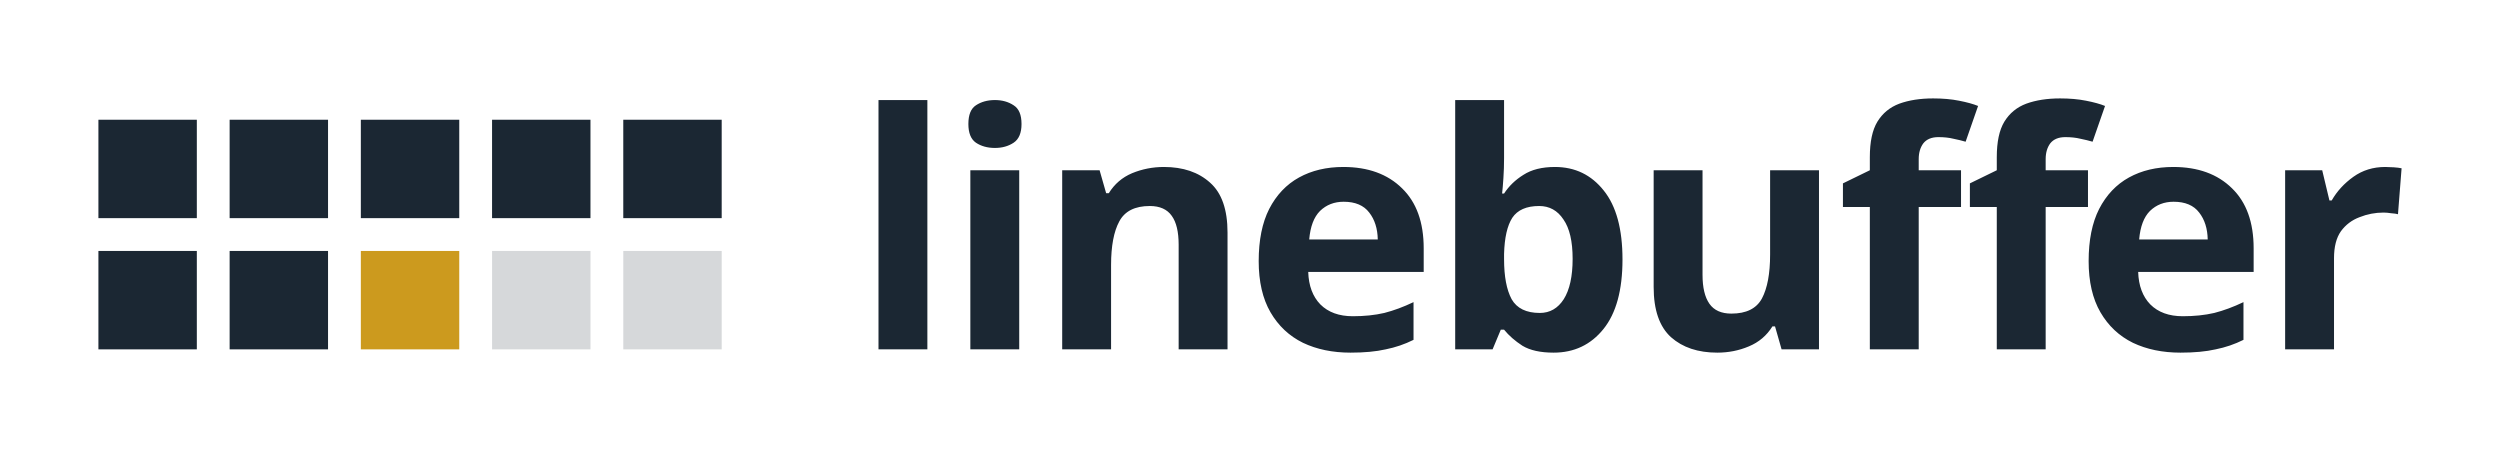
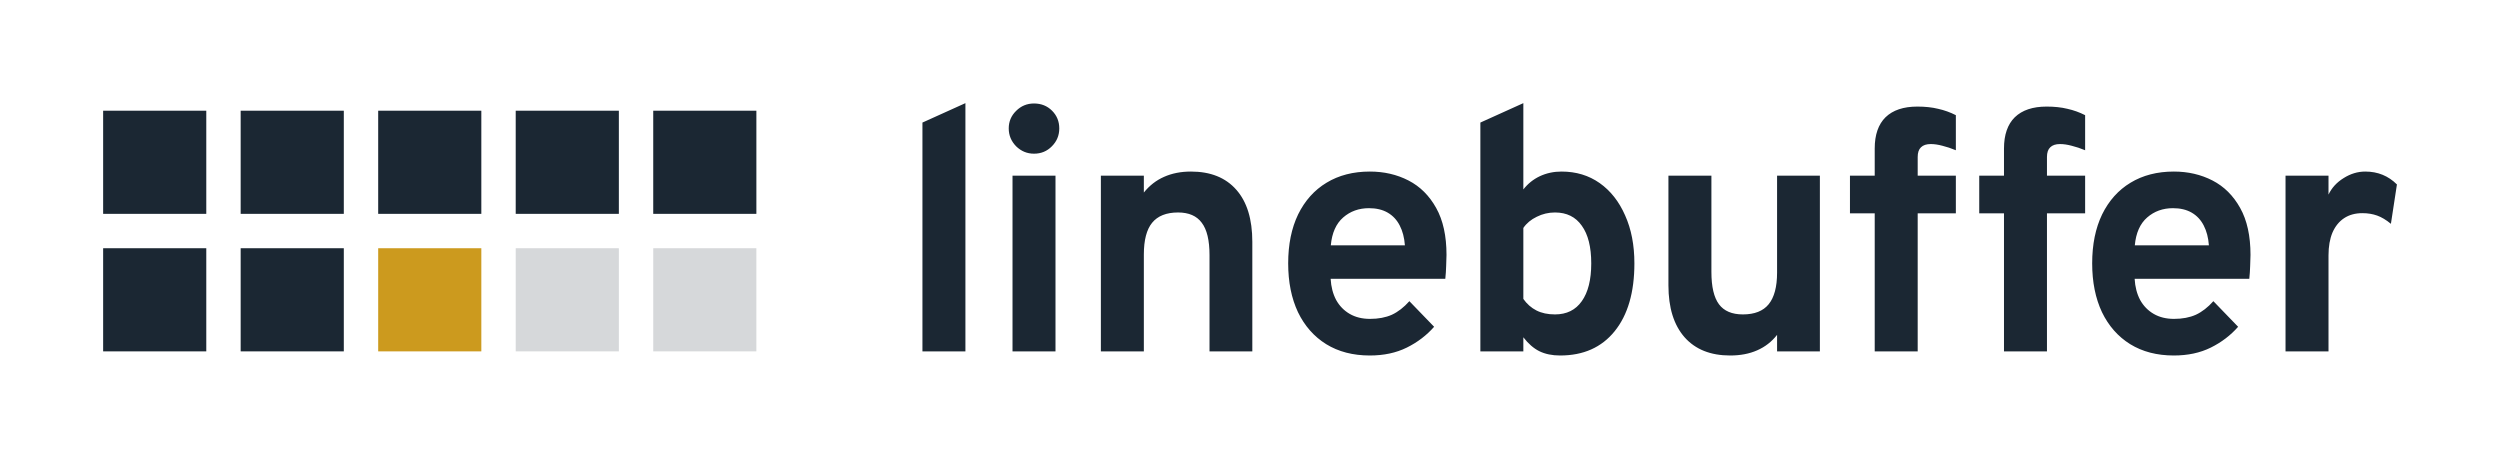
- <svg xmlns="http://www.w3.org/2000/svg" viewBox="-6.00 -7.30 152.42 27.50" width="152.42" height="27.50" role="img" aria-label="linebuffer lockup" version="1.1" id="svg10">
+ <svg xmlns="http://www.w3.org/2000/svg" viewBox="-6.00 -6.44 145.43 26.68" width="145.43" height="26.68" role="img" aria-label="linebuffer lockup" version="1.1" id="svg10">
  <defs id="defs10" />
  <path id="rect1" style="fill:#1b2733" d="M 0,0 H 6 V 6 H 0 Z" />
  <path id="rect2" style="fill:#1b2733" d="m 8,0 h 6 V 6 H 8 Z" />
  <path id="rect3" style="fill:#1b2733" d="m 16,0 h 6 v 6 h -6 z" />
  <path id="rect4" style="fill:#1b2733" d="m 24,0 h 6 v 6 h -6 z" />
  <path id="rect5" style="fill:#1b2733" d="m 32,0 h 6 v 6 h -6 z" />
  <path id="rect6" style="fill:#1b2733" d="m 0,8 h 6 v 6 H 0 Z" />
  <path id="rect7" style="fill:#1b2733" d="m 8,8 h 6 v 6 H 8 Z" />
  <path id="rect8" style="fill:#cc9a1e" d="m 16,8 h 6 v 6 h -6 z" />
  <path id="rect9" style="opacity:0.18;fill:#1b2733" d="m 24,8 h 6 v 6 h -6 z" />
  <path id="rect10" style="opacity:0.18;fill:#1b2733" d="m 32,8 h 6 v 6 h -6 z" />
-   <path d="M 50.54,14 H 47.56 V -1.2 h 2.98 z m 4.12,-15.2 q 0.66,0 1.14,0.32 0.48,0.3 0.48,1.14 0,0.82 -0.48,1.14 -0.48,0.32 -1.14,0.32 -0.68,0 -1.16,-0.32 -0.46,-0.32 -0.46,-1.14 0,-0.84 0.46,-1.14 0.48,-0.32 1.16,-0.32 z m 1.48,4.28 V 14 h -2.98 V 3.08 Z m 8.82,-0.2 q 1.76,0 2.82,0.96 1.06,0.94 1.06,3.04 V 14 h -2.98 V 7.62 q 0,-1.18 -0.42,-1.76 -0.42,-0.6 -1.34,-0.6 -1.36,0 -1.86,0.94 -0.5,0.92 -0.5,2.66 V 14 h -2.98 V 3.08 h 2.28 l 0.4,1.4 h 0.16 q 0.52,-0.84 1.42,-1.22 0.92,-0.38 1.94,-0.38 z m 10.94,0 q 2.26,0 3.58,1.3 1.32,1.28 1.32,3.66 v 1.44 h -7.04 q 0.04,1.26 0.74,1.98 0.72,0.72 1.98,0.72 1.06,0 1.92,-0.2 0.86,-0.22 1.78,-0.66 v 2.3 q -0.8,0.4 -1.7,0.58 -0.88,0.2 -2.14,0.2 -1.64,0 -2.9,-0.6 -1.26,-0.62 -1.98,-1.86 -0.72,-1.24 -0.72,-3.12 0,-1.92 0.64,-3.18 0.66,-1.28 1.82,-1.92 1.16,-0.64 2.7,-0.64 z m 0.02,2.12 q -0.86,0 -1.44,0.56 -0.56,0.56 -0.66,1.74 h 4.18 q -0.02,-1 -0.52,-1.64 -0.5,-0.66 -1.56,-0.66 z m 9.78,-2.66 q 0,0.62 -0.04,1.22 -0.04,0.6 -0.08,0.94 h 0.12 q 0.44,-0.68 1.18,-1.14 0.74,-0.48 1.92,-0.48 1.84,0 2.98,1.44 1.14,1.42 1.14,4.2 0,2.8 -1.16,4.24 -1.16,1.44 -3.04,1.44 -1.2,0 -1.9,-0.42 -0.68,-0.44 -1.12,-0.98 h -0.2 l -0.5,1.2 h -2.28 V -1.2 h 2.98 z m 2.14,2.92 q -1.16,0 -1.64,0.72 -0.46,0.72 -0.5,2.2 V 8.5 q 0,1.58 0.46,2.44 0.48,0.84 1.72,0.84 0.92,0 1.46,-0.84 0.54,-0.86 0.54,-2.46 0,-1.6 -0.56,-2.4 -0.54,-0.82 -1.48,-0.82 z M 104.9,3.08 V 14 h -2.28 l -0.4,-1.4 h -0.16 q -0.52,0.84 -1.44,1.22 -0.9,0.38 -1.92,0.38 -1.76,0 -2.82,-0.94 -1.06,-0.96 -1.06,-3.06 V 3.08 h 2.98 v 6.38 q 0,1.16 0.42,1.76 0.42,0.6 1.34,0.6 1.36,0 1.86,-0.92 0.5,-0.94 0.5,-2.68 V 3.08 Z m 8.66,2.24 h -2.58 V 14 h -2.98 V 5.32 h -1.64 V 3.88 l 1.64,-0.8 v -0.8 q 0,-1.4 0.46,-2.16 0.48,-0.78 1.34,-1.1 0.88,-0.32 2.06,-0.32 0.88,0 1.58,0.14 0.72,0.14 1.16,0.32 l -0.76,2.18 q -0.34,-0.1 -0.74,-0.18 -0.4,-0.1 -0.92,-0.1 -0.62,0 -0.92,0.38 -0.28,0.38 -0.28,0.96 v 0.68 h 2.58 z m 7.74,0 h -2.58 V 14 h -2.98 V 5.32 h -1.64 V 3.88 l 1.64,-0.8 v -0.8 q 0,-1.4 0.46,-2.16 0.48,-0.78 1.34,-1.1 0.88,-0.32 2.06,-0.32 0.88,0 1.58,0.14 0.72,0.14 1.16,0.32 l -0.76,2.18 q -0.34,-0.1 -0.74,-0.18 -0.4,-0.1 -0.92,-0.1 -0.62,0 -0.92,0.38 -0.28,0.38 -0.28,0.96 v 0.68 h 2.58 z m 5.2,-2.44 q 2.26,0 3.58,1.3 1.32,1.28 1.32,3.66 v 1.44 h -7.04 q 0.04,1.26 0.74,1.98 0.72,0.72 1.98,0.72 1.06,0 1.92,-0.2 0.86,-0.22 1.78,-0.66 v 2.3 q -0.8,0.4 -1.7,0.58 -0.88,0.2 -2.14,0.2 -1.64,0 -2.9,-0.6 -1.26,-0.62 -1.98,-1.86 -0.72,-1.24 -0.72,-3.12 0,-1.92 0.64,-3.18 0.66,-1.28 1.82,-1.92 1.16,-0.64 2.7,-0.64 z m 0.02,2.12 q -0.86,0 -1.44,0.56 -0.56,0.56 -0.66,1.74 h 4.18 q -0.02,-1 -0.52,-1.64 -0.5,-0.66 -1.56,-0.66 z m 12.9,-2.12 q 0.22,0 0.52,0.02 0.3,0.02 0.48,0.06 l -0.22,2.8 q -0.14,-0.04 -0.42,-0.06 -0.26,-0.04 -0.46,-0.04 -0.76,0 -1.46,0.28 -0.7,0.26 -1.14,0.86 -0.42,0.6 -0.42,1.64 V 14 h -2.98 V 3.08 h 2.26 l 0.44,1.84 h 0.14 q 0.48,-0.84 1.32,-1.44 0.84,-0.6 1.94,-0.6 z" id="text10" style="font-weight:700;font-size:20px;font-family:Overpass;letter-spacing:-0.5;fill:#1b2733" aria-label="linebuffer" />
+   <path d="M 47.66,14 V 0.69 l 2.5,-1.13 V 14 Z m 5.24,0 V 3.78 h 2.5 V 14 Z m 1.25,-11.5 q -0.6,0 -1.04,-0.43 -0.43,-0.44 -0.43,-1.04 0,-0.6 0.43,-1.02 0.43,-0.43 1.04,-0.43 0.63,0 1.05,0.42 0.42,0.42 0.42,1.03 0,0.61 -0.43,1.04 -0.42,0.43 -1.04,0.43 z M 58.04,14 V 3.78 h 2.5 v 0.98 q 0.49,-0.61 1.17,-0.91 0.69,-0.31 1.57,-0.31 1.71,0 2.64,1.06 0.93,1.05 0.93,3.03 V 14 h -2.49 V 8.4 q 0,-1.29 -0.45,-1.88 -0.44,-0.6 -1.38,-0.6 -1.02,0 -1.51,0.6 -0.48,0.59 -0.48,1.84 V 14 Z m 15.646,0.24 q -1.47,0 -2.54,-0.66 -1.06,-0.66 -1.64,-1.86 -0.57,-1.21 -0.57,-2.84 0,-1.65 0.58,-2.85 0.59,-1.2 1.65,-1.84 1.07,-0.65 2.52,-0.65 1.24,0 2.25,0.52 1.01,0.52 1.61,1.6 0.6,1.07 0.6,2.73 0,0.26 -0.02,0.64 -0.01,0.37 -0.05,0.75 h -6.67 q 0.04,0.7 0.32,1.23 0.29,0.52 0.79,0.81 0.5,0.29 1.18,0.29 0.73,0 1.27,-0.24 0.54,-0.25 1.02,-0.79 l 1.44,1.49 q -0.66,0.75 -1.59,1.21 -0.93,0.46 -2.15,0.46 z m -2.27,-6.41 h 4.31 q -0.05,-0.67 -0.3,-1.15 -0.25,-0.49 -0.7,-0.75 -0.45,-0.26 -1.09,-0.26 -0.88,0 -1.5,0.54 -0.62,0.54 -0.72,1.62 z m 13.34,6.41 q -0.7,0 -1.21,-0.25 -0.5,-0.25 -0.93,-0.81 V 14 h -2.5 V 0.69 l 2.5,-1.13 v 5.02 q 0.39,-0.5 0.96,-0.77 0.58,-0.27 1.26,-0.27 1.27,0 2.22,0.67 0.95,0.67 1.48,1.88 0.54,1.2 0.54,2.79 0,2.53 -1.15,3.95 -1.14,1.41 -3.17,1.41 z m -0.3,-2.39 q 1.02,0 1.56,-0.77 0.55,-0.77 0.55,-2.2 0,-1.43 -0.55,-2.19 -0.54,-0.77 -1.56,-0.77 -0.56,0 -1.06,0.25 -0.5,0.24 -0.78,0.65 v 4.13 q 0.31,0.44 0.76,0.67 0.45,0.23 1.08,0.23 z m 10.19,2.39 q -1.71,0 -2.65,-1.06 -0.94,-1.07 -0.94,-3.02 V 3.78 h 2.5 v 5.6 q 0,1.29 0.44,1.88 0.44,0.59 1.39,0.59 1.02,0 1.5,-0.59 0.49,-0.6 0.49,-1.84 V 3.78 h 2.49 V 14 h -2.49 v -0.96 q -0.47,0.6 -1.16,0.9 -0.68,0.3 -1.57,0.3 z M 103.056,14 V 5.97 h -1.44 V 3.78 h 1.44 V 2.2 q 0,-1.2 0.63,-1.82 0.64,-0.62 1.85,-0.62 0.68,0 1.21,0.13 0.54,0.12 1.03,0.37 V 2.3 q -0.41,-0.17 -0.78,-0.26 -0.37,-0.1 -0.68,-0.1 -0.38,0 -0.57,0.19 -0.19,0.18 -0.19,0.56 v 1.09 h 2.22 v 2.19 h -2.22 V 14 Z m 7.52,0 V 5.97 h -1.44 V 3.78 h 1.44 V 2.2 q 0,-1.2 0.63,-1.82 0.64,-0.62 1.85,-0.62 0.68,0 1.21,0.13 0.54,0.12 1.03,0.37 V 2.3 q -0.41,-0.17 -0.78,-0.26 -0.37,-0.1 -0.68,-0.1 -0.38,0 -0.57,0.19 -0.19,0.18 -0.19,0.56 v 1.09 h 2.22 v 2.19 h -2.22 V 14 Z m 9.88,0.24 q -1.47,0 -2.54,-0.66 -1.06,-0.66 -1.64,-1.86 -0.57,-1.21 -0.57,-2.84 0,-1.65 0.58,-2.85 0.59,-1.2 1.65,-1.84 1.07,-0.65 2.52,-0.65 1.24,0 2.25,0.52 1.01,0.52 1.61,1.6 0.6,1.07 0.6,2.73 0,0.26 -0.02,0.64 -0.01,0.37 -0.05,0.75 h -6.67 q 0.04,0.7 0.32,1.23 0.29,0.52 0.79,0.81 0.5,0.29 1.18,0.29 0.73,0 1.27,-0.24 0.54,-0.25 1.02,-0.79 l 1.44,1.49 q -0.66,0.75 -1.59,1.21 -0.93,0.46 -2.15,0.46 z m -2.27,-6.41 h 4.31 q -0.05,-0.67 -0.3,-1.15 -0.25,-0.49 -0.7,-0.75 -0.45,-0.26 -1.09,-0.26 -0.88,0 -1.5,0.54 -0.62,0.54 -0.72,1.62 z M 126.954,14 V 3.78 h 2.5 v 1.1 q 0.28,-0.59 0.88,-0.96 0.6,-0.38 1.26,-0.38 1.09,0 1.84,0.75 l -0.35,2.29 q -0.41,-0.34 -0.8,-0.48 -0.39,-0.14 -0.86,-0.14 -0.62,0 -1.06,0.29 -0.44,0.29 -0.68,0.84 -0.23,0.55 -0.23,1.32 V 14 Z" id="text10" style="font-weight:700;font-size:20px;font-family:Overpass;letter-spacing:-0.5;fill:#1b2733" aria-label="linebuffer" />
</svg>
